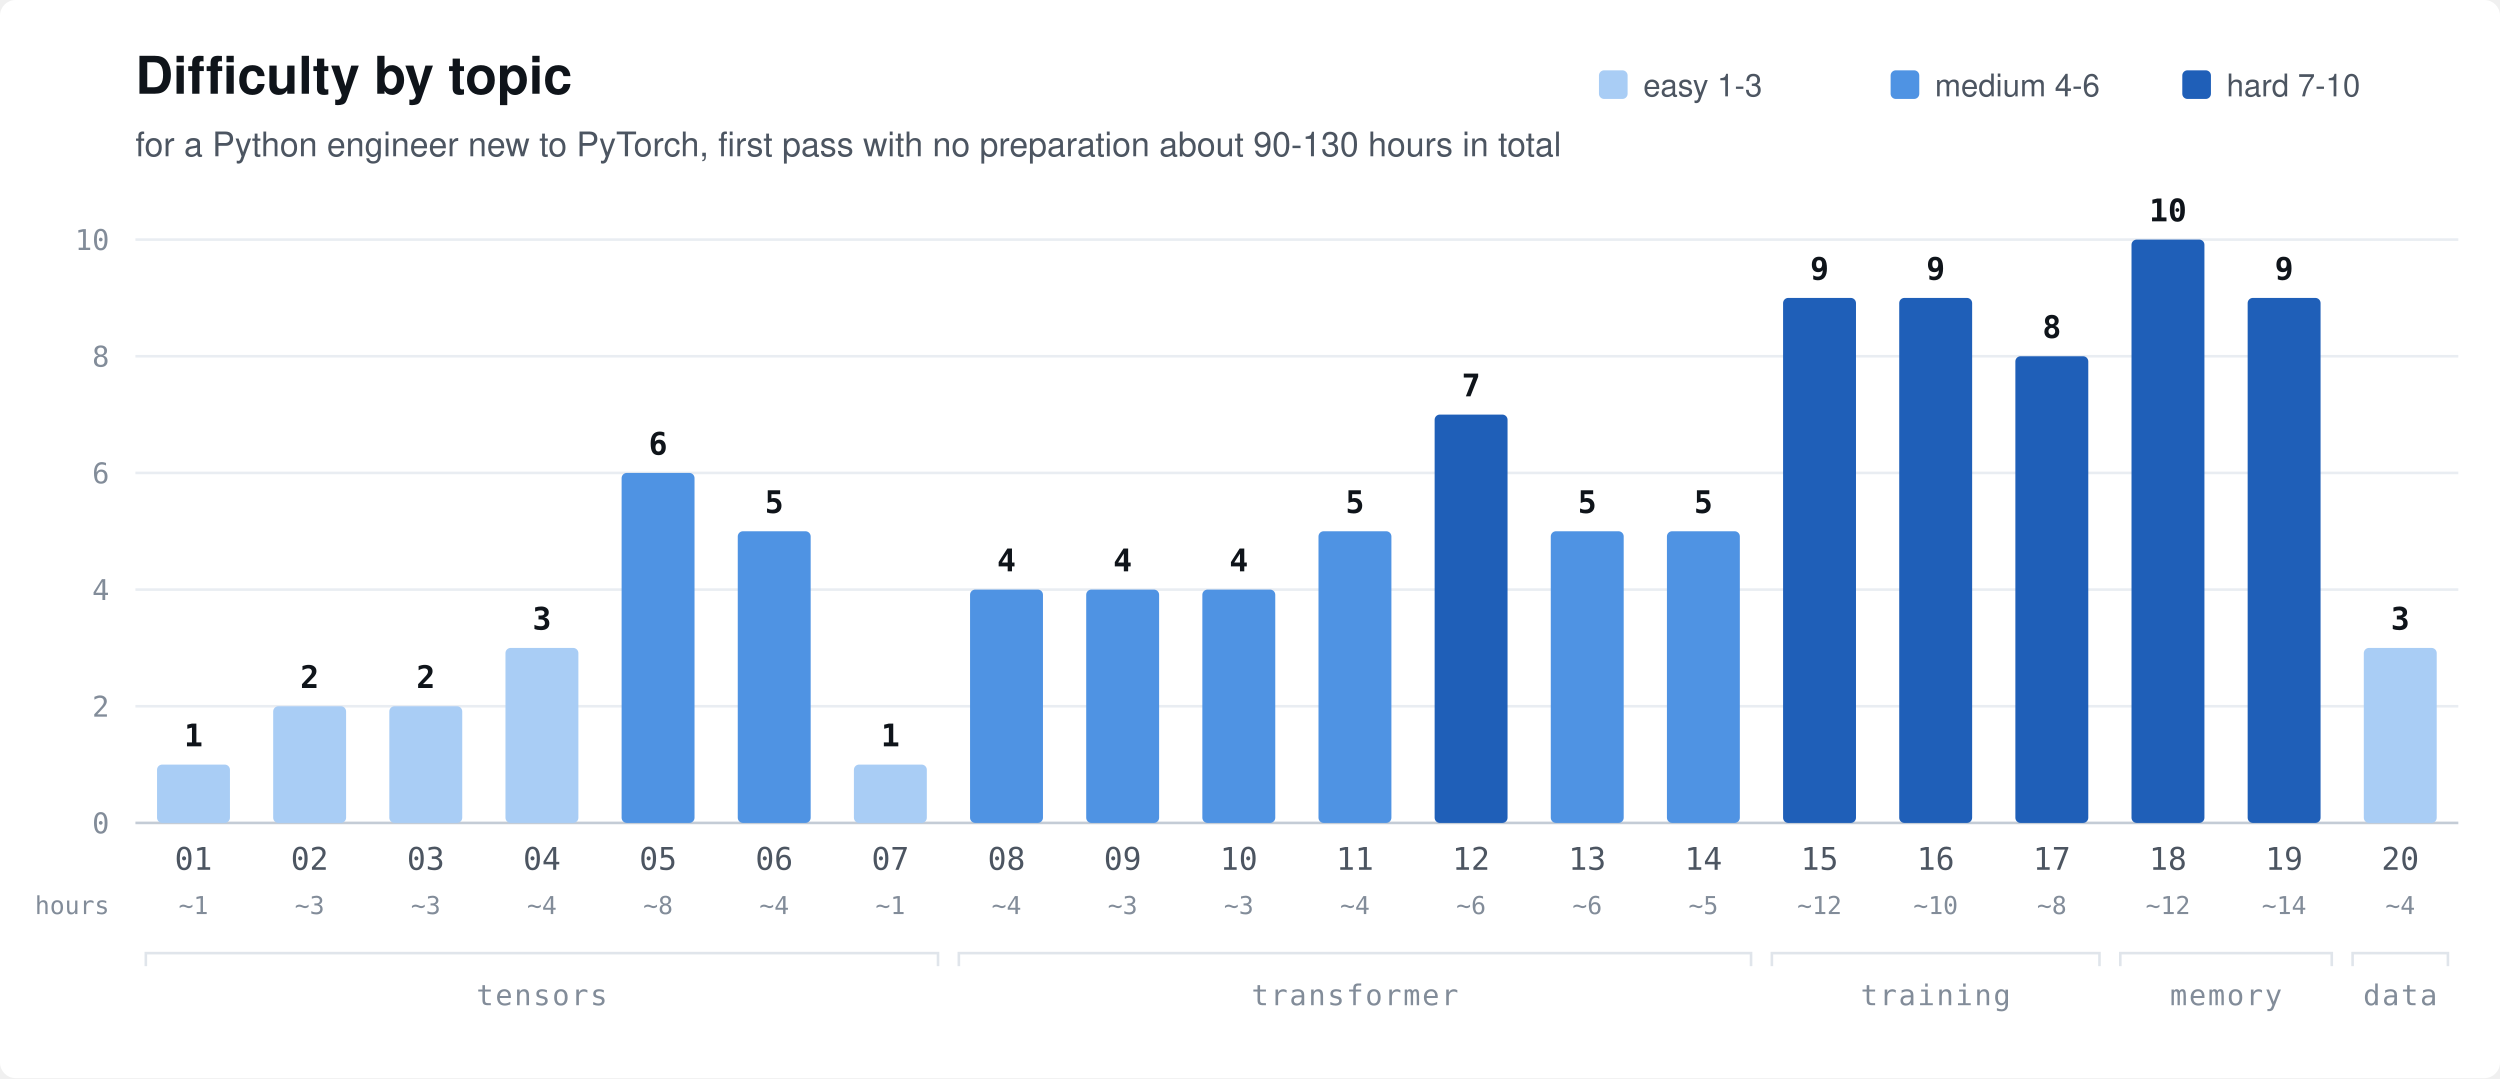
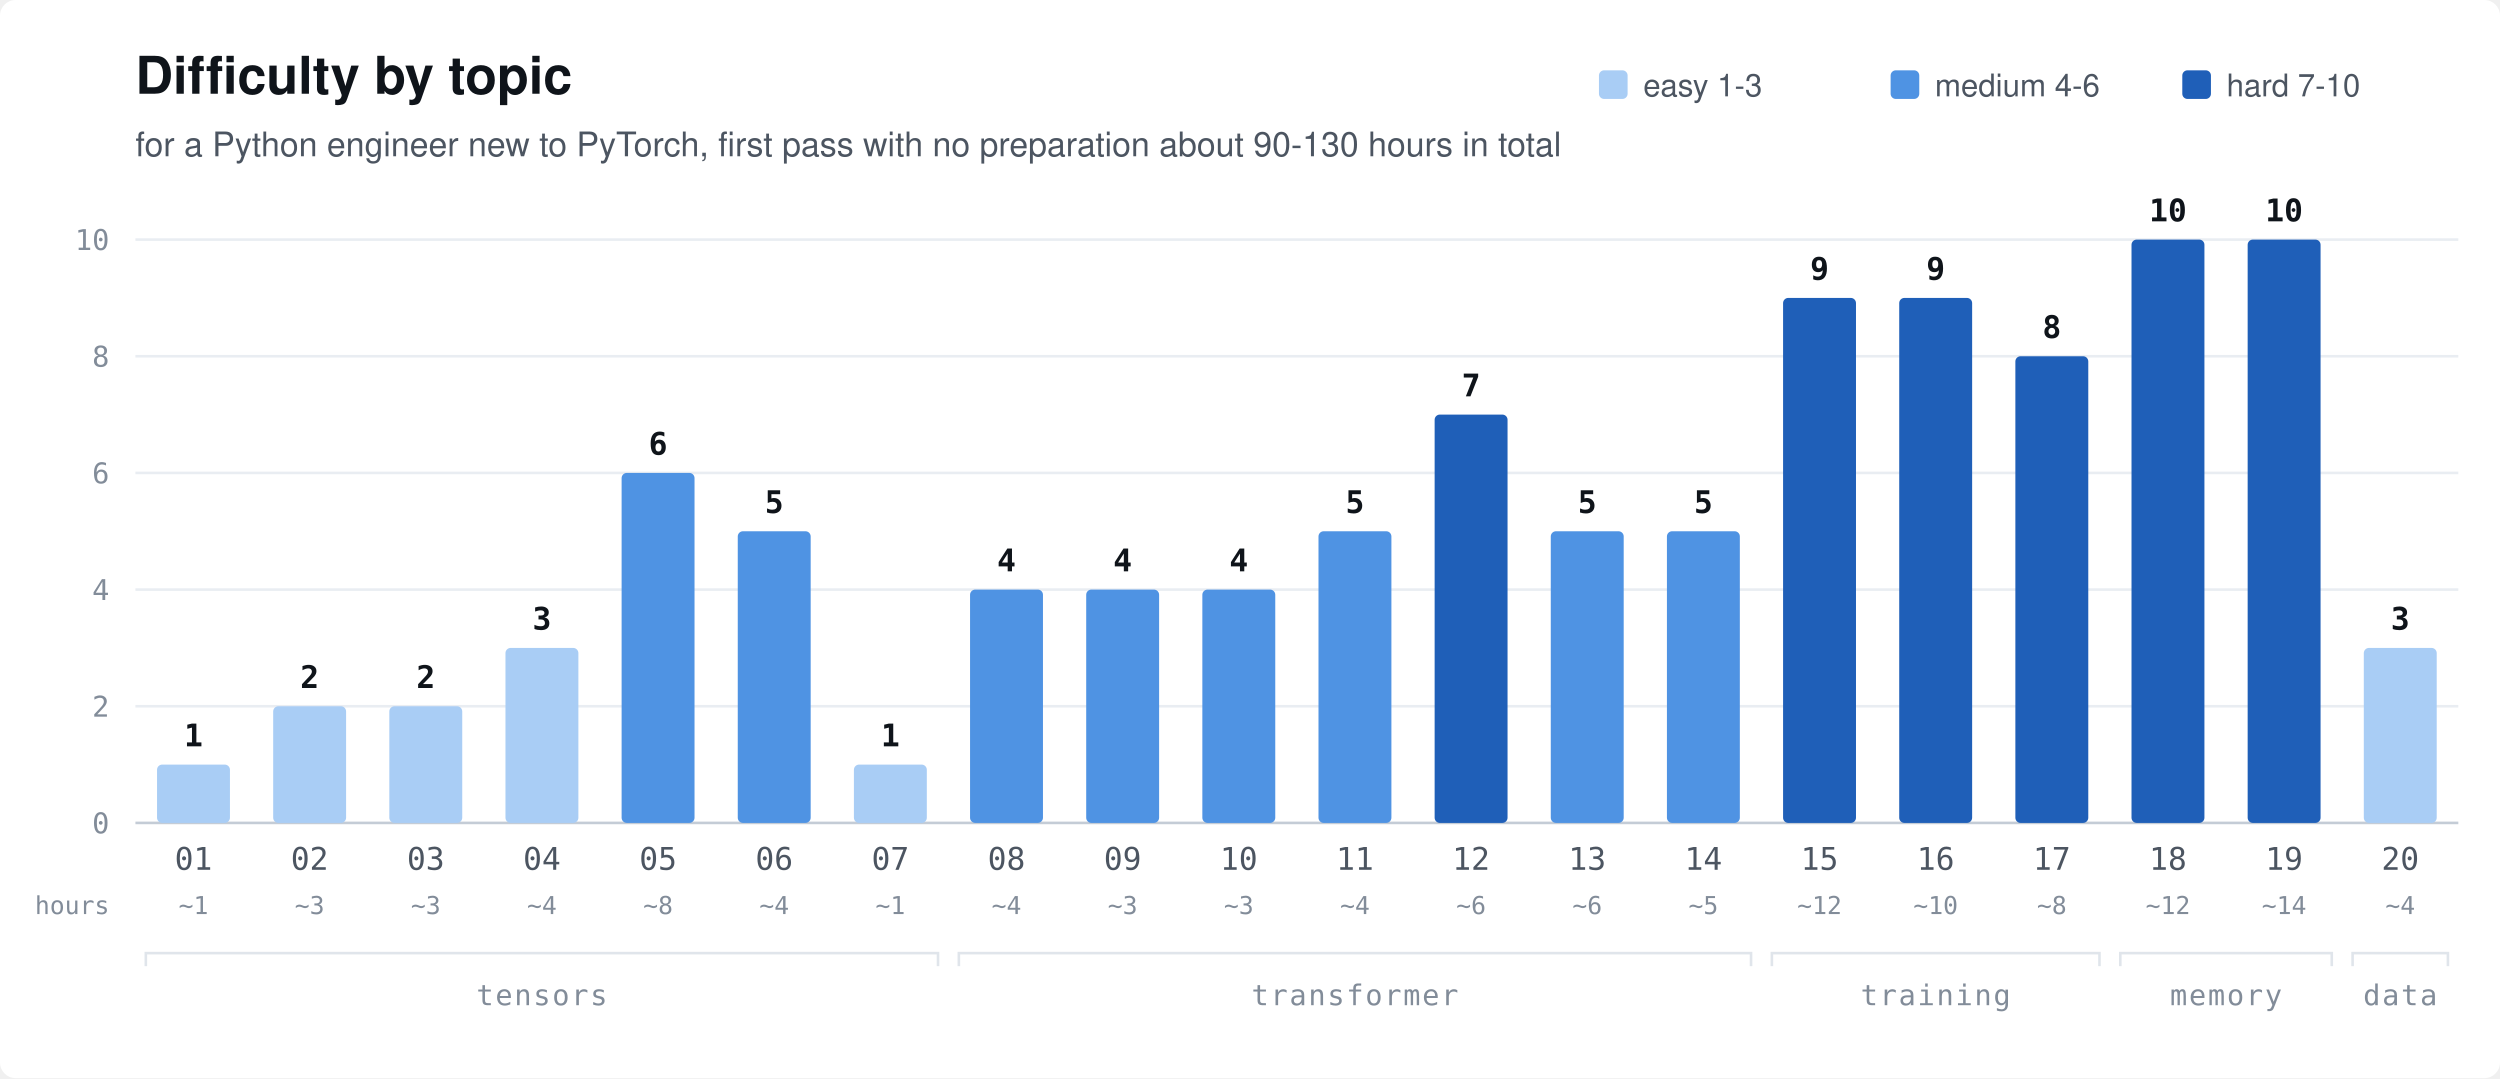
<svg xmlns="http://www.w3.org/2000/svg" viewBox="0 0 960 414" width="960" height="414" font-family="-apple-system, BlinkMacSystemFont, 'Segoe UI', Helvetica, Arial, sans-serif">
  <rect width="960" height="414" rx="6" fill="#ffffff" />
  <text x="52" y="36" font-size="20" font-weight="600" fill="#0f141a">Difficulty by topic</text>
  <text x="52" y="60" font-size="13" fill="#4c5561"> for a Python engineer new to PyTorch, first pass with no preparation about 90-130 hours in total</text>
  <rect x="614" y="27" width="11" height="11" rx="2" fill="#a9cdf5" />
  <text x="631" y="37" font-size="12" fill="#4c5561">easy 1-3</text>
  <rect x="726" y="27" width="11" height="11" rx="2" fill="#4f93e3" />
  <text x="743" y="37" font-size="12" fill="#4c5561">medium 4-6</text>
  <rect x="838" y="27" width="11" height="11" rx="2" fill="#1f5fb8" />
  <text x="855" y="37" font-size="12" fill="#4c5561">hard 7-10</text>
  <line x1="52" x2="944" y1="316.0" y2="316.0" stroke="#c4ccd6" />
  <text x="42" y="320.0" text-anchor="end" font-family="ui-monospace, SFMono-Regular, Menlo, Consolas, monospace" font-size="11" fill="#828c99">0</text>
  <line x1="52" x2="944" y1="271.2" y2="271.2" stroke="#e9edf2" />
  <text x="42" y="275.2" text-anchor="end" font-family="ui-monospace, SFMono-Regular, Menlo, Consolas, monospace" font-size="11" fill="#828c99">2</text>
  <line x1="52" x2="944" y1="226.4" y2="226.4" stroke="#e9edf2" />
  <text x="42" y="230.4" text-anchor="end" font-family="ui-monospace, SFMono-Regular, Menlo, Consolas, monospace" font-size="11" fill="#828c99">4</text>
  <line x1="52" x2="944" y1="181.6" y2="181.6" stroke="#e9edf2" />
  <text x="42" y="185.6" text-anchor="end" font-family="ui-monospace, SFMono-Regular, Menlo, Consolas, monospace" font-size="11" fill="#828c99">6</text>
  <line x1="52" x2="944" y1="136.8" y2="136.8" stroke="#e9edf2" />
  <text x="42" y="140.8" text-anchor="end" font-family="ui-monospace, SFMono-Regular, Menlo, Consolas, monospace" font-size="11" fill="#828c99">8</text>
  <line x1="52" x2="944" y1="92.0" y2="92.0" stroke="#e9edf2" />
  <text x="42" y="96.0" text-anchor="end" font-family="ui-monospace, SFMono-Regular, Menlo, Consolas, monospace" font-size="11" fill="#828c99">10</text>
  <rect x="60.3" y="293.6" width="28" height="22.4" rx="2" fill="#a9cdf5" />
  <text x="74.3" y="286.6" text-anchor="middle" font-family="ui-monospace, SFMono-Regular, Menlo, Consolas, monospace" font-size="12" font-weight="600" fill="#0f141a" stroke="#ffffff" stroke-width="4" paint-order="stroke">1</text>
  <text x="74.3" y="334" text-anchor="middle" font-family="ui-monospace, SFMono-Regular, Menlo, Consolas, monospace" font-size="12" fill="#4c5561">01</text>
  <text x="74.3" y="351" text-anchor="middle" font-family="ui-monospace, SFMono-Regular, Menlo, Consolas, monospace" font-size="9.5" fill="#828c99">~1</text>
  <rect x="104.9" y="271.2" width="28" height="44.8" rx="2" fill="#a9cdf5" />
  <text x="118.9" y="264.2" text-anchor="middle" font-family="ui-monospace, SFMono-Regular, Menlo, Consolas, monospace" font-size="12" font-weight="600" fill="#0f141a" stroke="#ffffff" stroke-width="4" paint-order="stroke">2</text>
  <text x="118.9" y="334" text-anchor="middle" font-family="ui-monospace, SFMono-Regular, Menlo, Consolas, monospace" font-size="12" fill="#4c5561">02</text>
  <text x="118.9" y="351" text-anchor="middle" font-family="ui-monospace, SFMono-Regular, Menlo, Consolas, monospace" font-size="9.5" fill="#828c99">~3</text>
  <rect x="149.5" y="271.2" width="28" height="44.8" rx="2" fill="#a9cdf5" />
  <text x="163.5" y="264.2" text-anchor="middle" font-family="ui-monospace, SFMono-Regular, Menlo, Consolas, monospace" font-size="12" font-weight="600" fill="#0f141a" stroke="#ffffff" stroke-width="4" paint-order="stroke">2</text>
  <text x="163.5" y="334" text-anchor="middle" font-family="ui-monospace, SFMono-Regular, Menlo, Consolas, monospace" font-size="12" fill="#4c5561">03</text>
  <text x="163.5" y="351" text-anchor="middle" font-family="ui-monospace, SFMono-Regular, Menlo, Consolas, monospace" font-size="9.5" fill="#828c99">~3</text>
  <rect x="194.1" y="248.8" width="28" height="67.2" rx="2" fill="#a9cdf5" />
  <text x="208.1" y="241.8" text-anchor="middle" font-family="ui-monospace, SFMono-Regular, Menlo, Consolas, monospace" font-size="12" font-weight="600" fill="#0f141a" stroke="#ffffff" stroke-width="4" paint-order="stroke">3</text>
  <text x="208.1" y="334" text-anchor="middle" font-family="ui-monospace, SFMono-Regular, Menlo, Consolas, monospace" font-size="12" fill="#4c5561">04</text>
  <text x="208.1" y="351" text-anchor="middle" font-family="ui-monospace, SFMono-Regular, Menlo, Consolas, monospace" font-size="9.5" fill="#828c99">~4</text>
  <rect x="238.7" y="181.6" width="28" height="134.4" rx="2" fill="#4f93e3" />
  <text x="252.7" y="174.6" text-anchor="middle" font-family="ui-monospace, SFMono-Regular, Menlo, Consolas, monospace" font-size="12" font-weight="600" fill="#0f141a" stroke="#ffffff" stroke-width="4" paint-order="stroke">6</text>
  <text x="252.7" y="334" text-anchor="middle" font-family="ui-monospace, SFMono-Regular, Menlo, Consolas, monospace" font-size="12" fill="#4c5561">05</text>
  <text x="252.7" y="351" text-anchor="middle" font-family="ui-monospace, SFMono-Regular, Menlo, Consolas, monospace" font-size="9.5" fill="#828c99">~8</text>
  <rect x="283.3" y="204.0" width="28" height="112.0" rx="2" fill="#4f93e3" />
  <text x="297.3" y="197.0" text-anchor="middle" font-family="ui-monospace, SFMono-Regular, Menlo, Consolas, monospace" font-size="12" font-weight="600" fill="#0f141a" stroke="#ffffff" stroke-width="4" paint-order="stroke">5</text>
  <text x="297.3" y="334" text-anchor="middle" font-family="ui-monospace, SFMono-Regular, Menlo, Consolas, monospace" font-size="12" fill="#4c5561">06</text>
  <text x="297.3" y="351" text-anchor="middle" font-family="ui-monospace, SFMono-Regular, Menlo, Consolas, monospace" font-size="9.5" fill="#828c99">~4</text>
  <rect x="327.9" y="293.6" width="28" height="22.4" rx="2" fill="#a9cdf5" />
  <text x="341.9" y="286.6" text-anchor="middle" font-family="ui-monospace, SFMono-Regular, Menlo, Consolas, monospace" font-size="12" font-weight="600" fill="#0f141a" stroke="#ffffff" stroke-width="4" paint-order="stroke">1</text>
  <text x="341.9" y="334" text-anchor="middle" font-family="ui-monospace, SFMono-Regular, Menlo, Consolas, monospace" font-size="12" fill="#4c5561">07</text>
  <text x="341.9" y="351" text-anchor="middle" font-family="ui-monospace, SFMono-Regular, Menlo, Consolas, monospace" font-size="9.5" fill="#828c99">~1</text>
  <rect x="372.5" y="226.4" width="28" height="89.6" rx="2" fill="#4f93e3" />
  <text x="386.5" y="219.4" text-anchor="middle" font-family="ui-monospace, SFMono-Regular, Menlo, Consolas, monospace" font-size="12" font-weight="600" fill="#0f141a" stroke="#ffffff" stroke-width="4" paint-order="stroke">4</text>
  <text x="386.5" y="334" text-anchor="middle" font-family="ui-monospace, SFMono-Regular, Menlo, Consolas, monospace" font-size="12" fill="#4c5561">08</text>
  <text x="386.5" y="351" text-anchor="middle" font-family="ui-monospace, SFMono-Regular, Menlo, Consolas, monospace" font-size="9.5" fill="#828c99">~4</text>
  <rect x="417.1" y="226.4" width="28" height="89.6" rx="2" fill="#4f93e3" />
  <text x="431.1" y="219.4" text-anchor="middle" font-family="ui-monospace, SFMono-Regular, Menlo, Consolas, monospace" font-size="12" font-weight="600" fill="#0f141a" stroke="#ffffff" stroke-width="4" paint-order="stroke">4</text>
  <text x="431.1" y="334" text-anchor="middle" font-family="ui-monospace, SFMono-Regular, Menlo, Consolas, monospace" font-size="12" fill="#4c5561">09</text>
  <text x="431.1" y="351" text-anchor="middle" font-family="ui-monospace, SFMono-Regular, Menlo, Consolas, monospace" font-size="9.5" fill="#828c99">~3</text>
  <rect x="461.7" y="226.4" width="28" height="89.6" rx="2" fill="#4f93e3" />
  <text x="475.7" y="219.4" text-anchor="middle" font-family="ui-monospace, SFMono-Regular, Menlo, Consolas, monospace" font-size="12" font-weight="600" fill="#0f141a" stroke="#ffffff" stroke-width="4" paint-order="stroke">4</text>
  <text x="475.7" y="334" text-anchor="middle" font-family="ui-monospace, SFMono-Regular, Menlo, Consolas, monospace" font-size="12" fill="#4c5561">10</text>
  <text x="475.7" y="351" text-anchor="middle" font-family="ui-monospace, SFMono-Regular, Menlo, Consolas, monospace" font-size="9.5" fill="#828c99">~3</text>
  <rect x="506.3" y="204.0" width="28" height="112.0" rx="2" fill="#4f93e3" />
  <text x="520.3" y="197.0" text-anchor="middle" font-family="ui-monospace, SFMono-Regular, Menlo, Consolas, monospace" font-size="12" font-weight="600" fill="#0f141a" stroke="#ffffff" stroke-width="4" paint-order="stroke">5</text>
  <text x="520.3" y="334" text-anchor="middle" font-family="ui-monospace, SFMono-Regular, Menlo, Consolas, monospace" font-size="12" fill="#4c5561">11</text>
  <text x="520.3" y="351" text-anchor="middle" font-family="ui-monospace, SFMono-Regular, Menlo, Consolas, monospace" font-size="9.5" fill="#828c99">~4</text>
  <rect x="550.9" y="159.2" width="28" height="156.8" rx="2" fill="#1f5fb8" />
  <text x="564.9" y="152.2" text-anchor="middle" font-family="ui-monospace, SFMono-Regular, Menlo, Consolas, monospace" font-size="12" font-weight="600" fill="#0f141a" stroke="#ffffff" stroke-width="4" paint-order="stroke">7</text>
  <text x="564.9" y="334" text-anchor="middle" font-family="ui-monospace, SFMono-Regular, Menlo, Consolas, monospace" font-size="12" fill="#4c5561">12</text>
  <text x="564.9" y="351" text-anchor="middle" font-family="ui-monospace, SFMono-Regular, Menlo, Consolas, monospace" font-size="9.5" fill="#828c99">~6</text>
  <rect x="595.5" y="204.0" width="28" height="112.0" rx="2" fill="#4f93e3" />
  <text x="609.5" y="197.0" text-anchor="middle" font-family="ui-monospace, SFMono-Regular, Menlo, Consolas, monospace" font-size="12" font-weight="600" fill="#0f141a" stroke="#ffffff" stroke-width="4" paint-order="stroke">5</text>
  <text x="609.5" y="334" text-anchor="middle" font-family="ui-monospace, SFMono-Regular, Menlo, Consolas, monospace" font-size="12" fill="#4c5561">13</text>
  <text x="609.5" y="351" text-anchor="middle" font-family="ui-monospace, SFMono-Regular, Menlo, Consolas, monospace" font-size="9.5" fill="#828c99">~6</text>
  <rect x="640.1" y="204.0" width="28" height="112.0" rx="2" fill="#4f93e3" />
  <text x="654.1" y="197.0" text-anchor="middle" font-family="ui-monospace, SFMono-Regular, Menlo, Consolas, monospace" font-size="12" font-weight="600" fill="#0f141a" stroke="#ffffff" stroke-width="4" paint-order="stroke">5</text>
  <text x="654.1" y="334" text-anchor="middle" font-family="ui-monospace, SFMono-Regular, Menlo, Consolas, monospace" font-size="12" fill="#4c5561">14</text>
  <text x="654.1" y="351" text-anchor="middle" font-family="ui-monospace, SFMono-Regular, Menlo, Consolas, monospace" font-size="9.5" fill="#828c99">~5</text>
  <rect x="684.7" y="114.4" width="28" height="201.6" rx="2" fill="#1f5fb8" />
  <text x="698.7" y="107.4" text-anchor="middle" font-family="ui-monospace, SFMono-Regular, Menlo, Consolas, monospace" font-size="12" font-weight="600" fill="#0f141a" stroke="#ffffff" stroke-width="4" paint-order="stroke">9</text>
  <text x="698.7" y="334" text-anchor="middle" font-family="ui-monospace, SFMono-Regular, Menlo, Consolas, monospace" font-size="12" fill="#4c5561">15</text>
  <text x="698.7" y="351" text-anchor="middle" font-family="ui-monospace, SFMono-Regular, Menlo, Consolas, monospace" font-size="9.5" fill="#828c99">~12</text>
  <rect x="729.3" y="114.4" width="28" height="201.6" rx="2" fill="#1f5fb8" />
  <text x="743.3" y="107.4" text-anchor="middle" font-family="ui-monospace, SFMono-Regular, Menlo, Consolas, monospace" font-size="12" font-weight="600" fill="#0f141a" stroke="#ffffff" stroke-width="4" paint-order="stroke">9</text>
  <text x="743.3" y="334" text-anchor="middle" font-family="ui-monospace, SFMono-Regular, Menlo, Consolas, monospace" font-size="12" fill="#4c5561">16</text>
  <text x="743.3" y="351" text-anchor="middle" font-family="ui-monospace, SFMono-Regular, Menlo, Consolas, monospace" font-size="9.5" fill="#828c99">~10</text>
  <rect x="773.9" y="136.8" width="28" height="179.2" rx="2" fill="#1f5fb8" />
  <text x="787.9" y="129.8" text-anchor="middle" font-family="ui-monospace, SFMono-Regular, Menlo, Consolas, monospace" font-size="12" font-weight="600" fill="#0f141a" stroke="#ffffff" stroke-width="4" paint-order="stroke">8</text>
  <text x="787.9" y="334" text-anchor="middle" font-family="ui-monospace, SFMono-Regular, Menlo, Consolas, monospace" font-size="12" fill="#4c5561">17</text>
  <text x="787.9" y="351" text-anchor="middle" font-family="ui-monospace, SFMono-Regular, Menlo, Consolas, monospace" font-size="9.5" fill="#828c99">~8</text>
  <rect x="818.5" y="92.0" width="28" height="224.0" rx="2" fill="#1f5fb8" />
  <text x="832.5" y="85.0" text-anchor="middle" font-family="ui-monospace, SFMono-Regular, Menlo, Consolas, monospace" font-size="12" font-weight="600" fill="#0f141a" stroke="#ffffff" stroke-width="4" paint-order="stroke">10</text>
  <text x="832.5" y="334" text-anchor="middle" font-family="ui-monospace, SFMono-Regular, Menlo, Consolas, monospace" font-size="12" fill="#4c5561">18</text>
  <text x="832.5" y="351" text-anchor="middle" font-family="ui-monospace, SFMono-Regular, Menlo, Consolas, monospace" font-size="9.5" fill="#828c99">~12</text>
-   <rect x="863.1" y="114.4" width="28" height="201.6" rx="2" fill="#1f5fb8" />
-   <text x="877.1" y="107.4" text-anchor="middle" font-family="ui-monospace, SFMono-Regular, Menlo, Consolas, monospace" font-size="12" font-weight="600" fill="#0f141a" stroke="#ffffff" stroke-width="4" paint-order="stroke">9</text>
+   <rect x="863.1" y="92.0" width="28" height="224.0" rx="2" fill="#1f5fb8" />
+   <text x="877.1" y="85.0" text-anchor="middle" font-family="ui-monospace, SFMono-Regular, Menlo, Consolas, monospace" font-size="12" font-weight="600" fill="#0f141a" stroke="#ffffff" stroke-width="4" paint-order="stroke">10</text>
  <text x="877.1" y="334" text-anchor="middle" font-family="ui-monospace, SFMono-Regular, Menlo, Consolas, monospace" font-size="12" fill="#4c5561">19</text>
  <text x="877.1" y="351" text-anchor="middle" font-family="ui-monospace, SFMono-Regular, Menlo, Consolas, monospace" font-size="9.5" fill="#828c99">~14</text>
  <rect x="907.7" y="248.8" width="28" height="67.2" rx="2" fill="#a9cdf5" />
  <text x="921.7" y="241.8" text-anchor="middle" font-family="ui-monospace, SFMono-Regular, Menlo, Consolas, monospace" font-size="12" font-weight="600" fill="#0f141a" stroke="#ffffff" stroke-width="4" paint-order="stroke">3</text>
  <text x="921.7" y="334" text-anchor="middle" font-family="ui-monospace, SFMono-Regular, Menlo, Consolas, monospace" font-size="12" fill="#4c5561">20</text>
  <text x="921.7" y="351" text-anchor="middle" font-family="ui-monospace, SFMono-Regular, Menlo, Consolas, monospace" font-size="9.5" fill="#828c99">~4</text>
  <text x="42" y="351" text-anchor="end" font-family="ui-monospace, SFMono-Regular, Menlo, Consolas, monospace" font-size="9.5" fill="#828c99">hours</text>
  <path d="M56.0 371 L56.0 366 L360.2 366 L360.2 371" fill="none" stroke="#e0e5eb" />
  <text x="208.1" y="386" text-anchor="middle" font-family="ui-monospace, SFMono-Regular, Menlo, Consolas, monospace" font-size="11" letter-spacing="0.06em" fill="#828c99">tensors</text>
  <path d="M368.2 371 L368.2 366 L672.4 366 L672.4 371" fill="none" stroke="#e0e5eb" />
  <text x="520.3" y="386" text-anchor="middle" font-family="ui-monospace, SFMono-Regular, Menlo, Consolas, monospace" font-size="11" letter-spacing="0.06em" fill="#828c99">transformer</text>
  <path d="M680.4 371 L680.4 366 L806.2 366 L806.2 371" fill="none" stroke="#e0e5eb" />
  <text x="743.3" y="386" text-anchor="middle" font-family="ui-monospace, SFMono-Regular, Menlo, Consolas, monospace" font-size="11" letter-spacing="0.06em" fill="#828c99">training</text>
  <path d="M814.2 371 L814.2 366 L895.4 366 L895.4 371" fill="none" stroke="#e0e5eb" />
  <text x="854.8" y="386" text-anchor="middle" font-family="ui-monospace, SFMono-Regular, Menlo, Consolas, monospace" font-size="11" letter-spacing="0.06em" fill="#828c99">memory</text>
  <path d="M903.4 371 L903.4 366 L940.0 366 L940.0 371" fill="none" stroke="#e0e5eb" />
  <text x="921.7" y="386" text-anchor="middle" font-family="ui-monospace, SFMono-Regular, Menlo, Consolas, monospace" font-size="11" letter-spacing="0.06em" fill="#828c99">data</text>
</svg>
